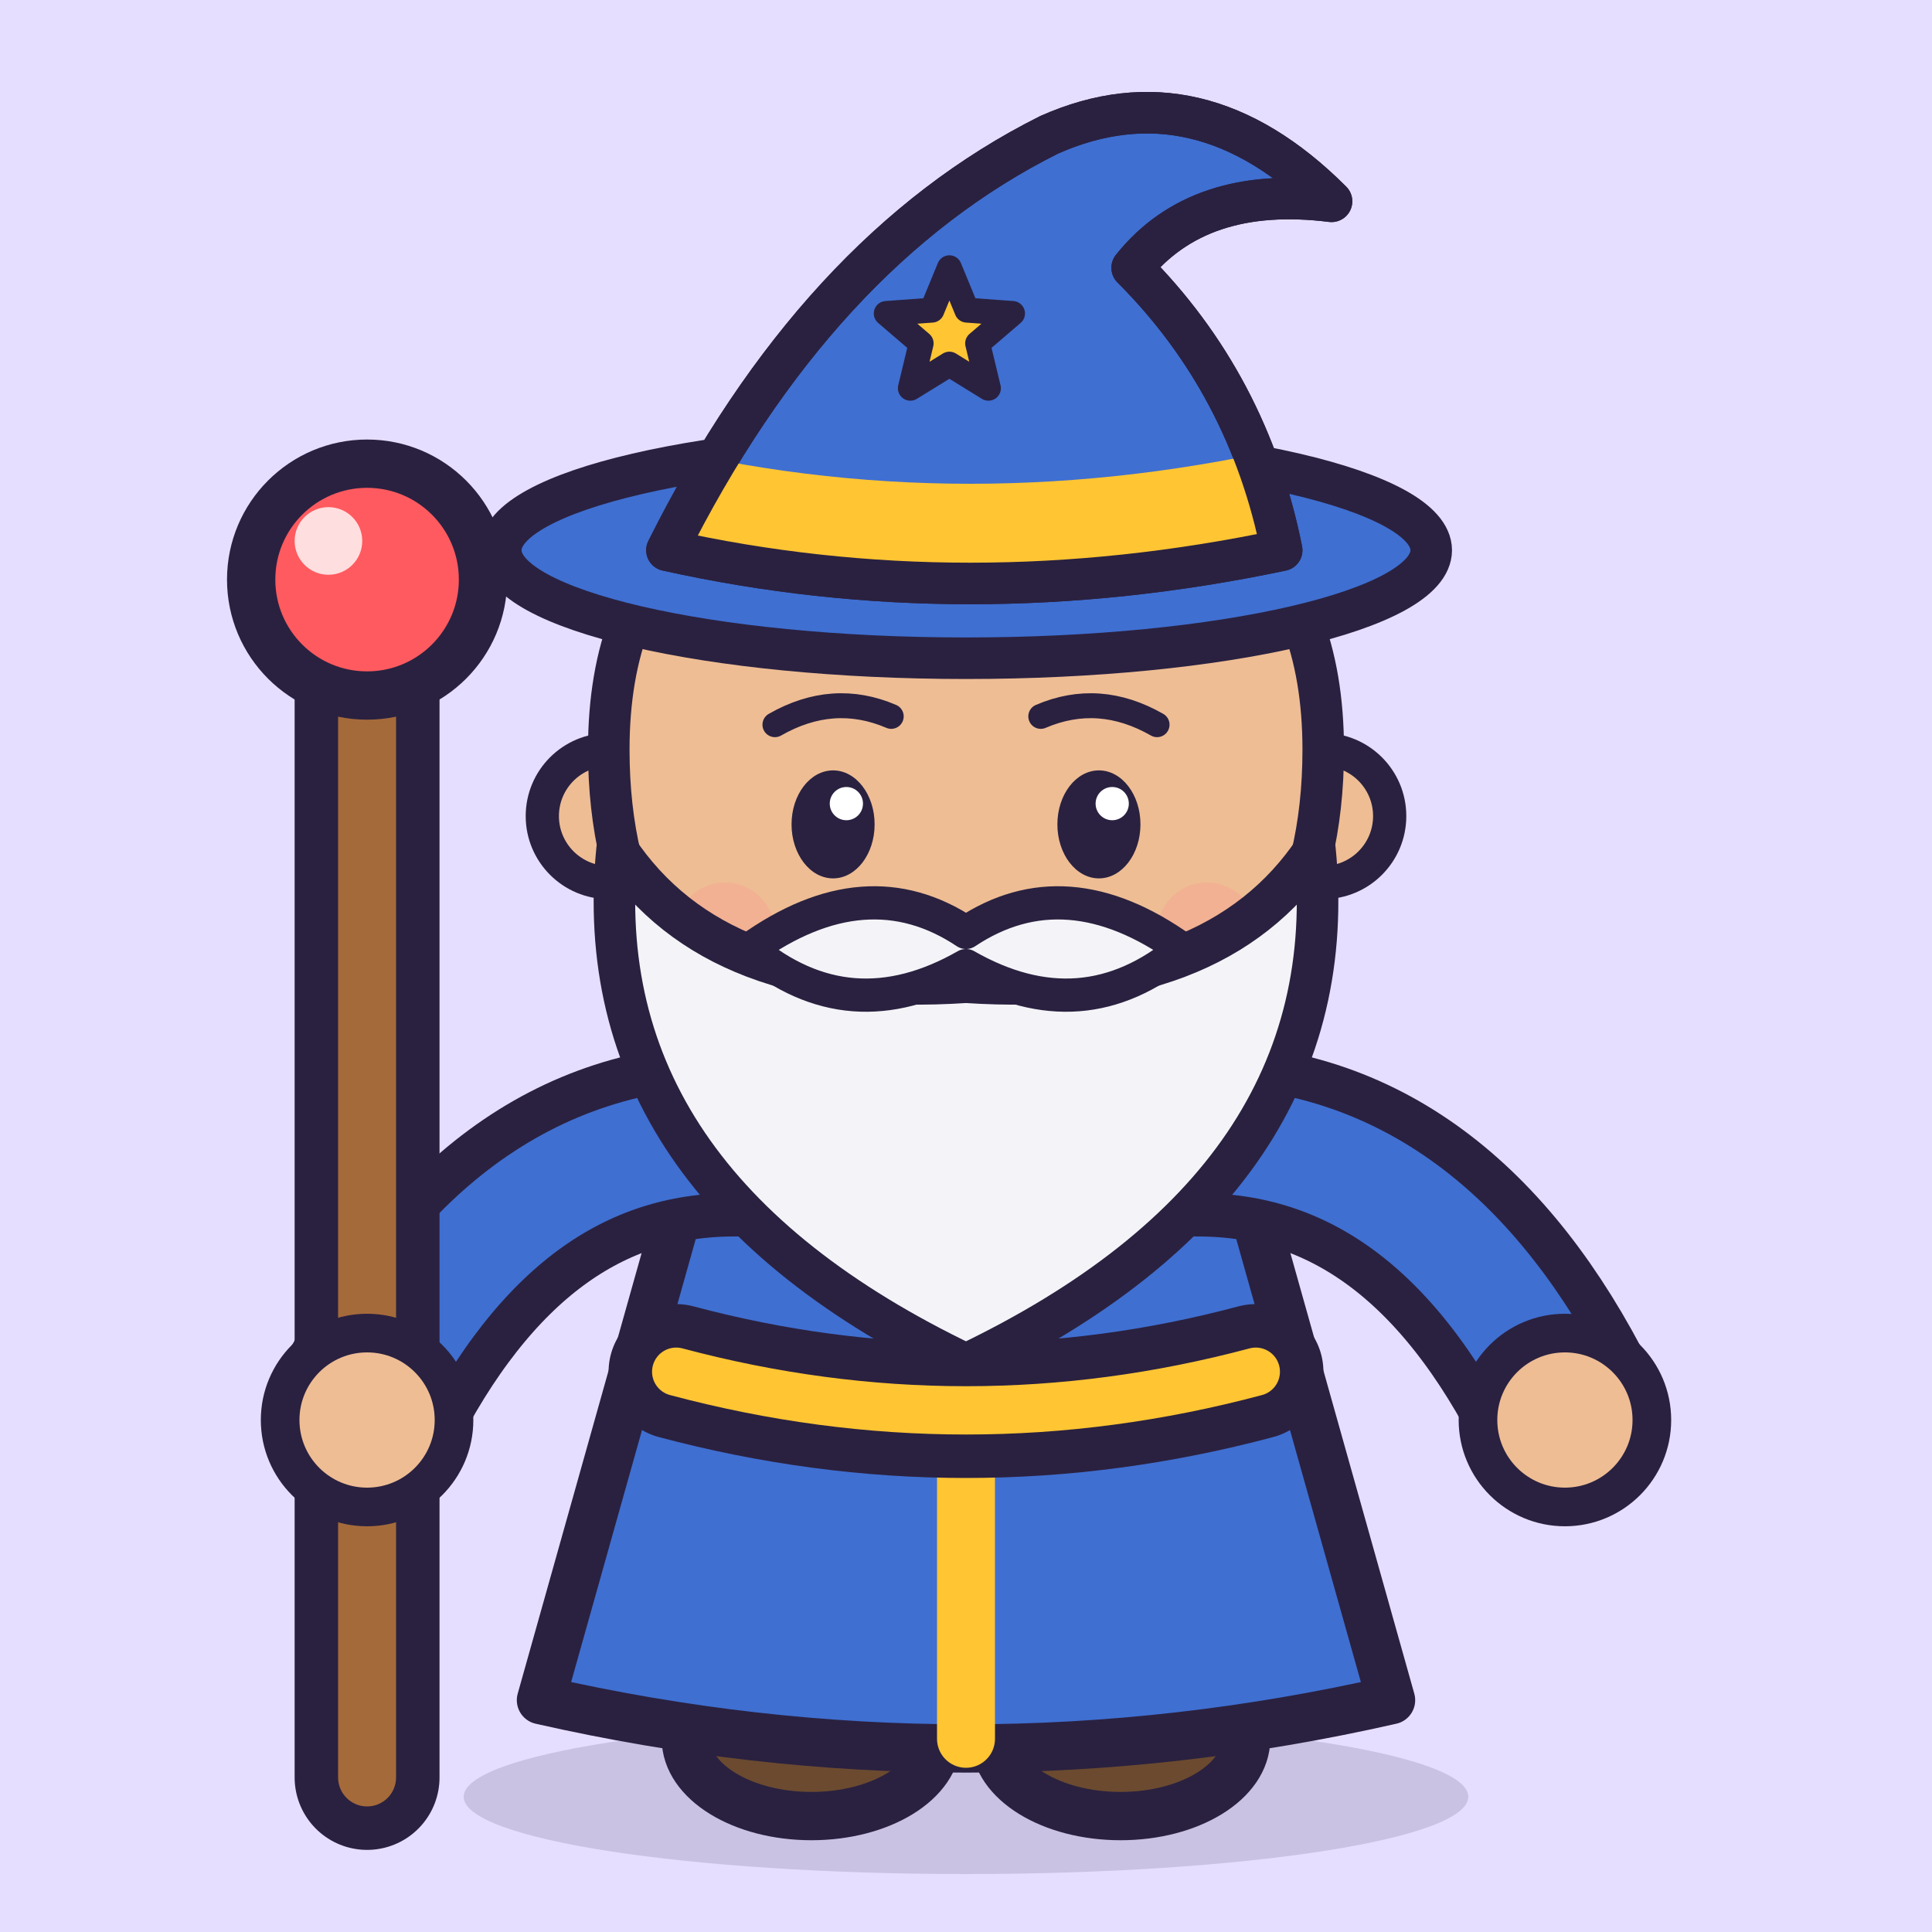
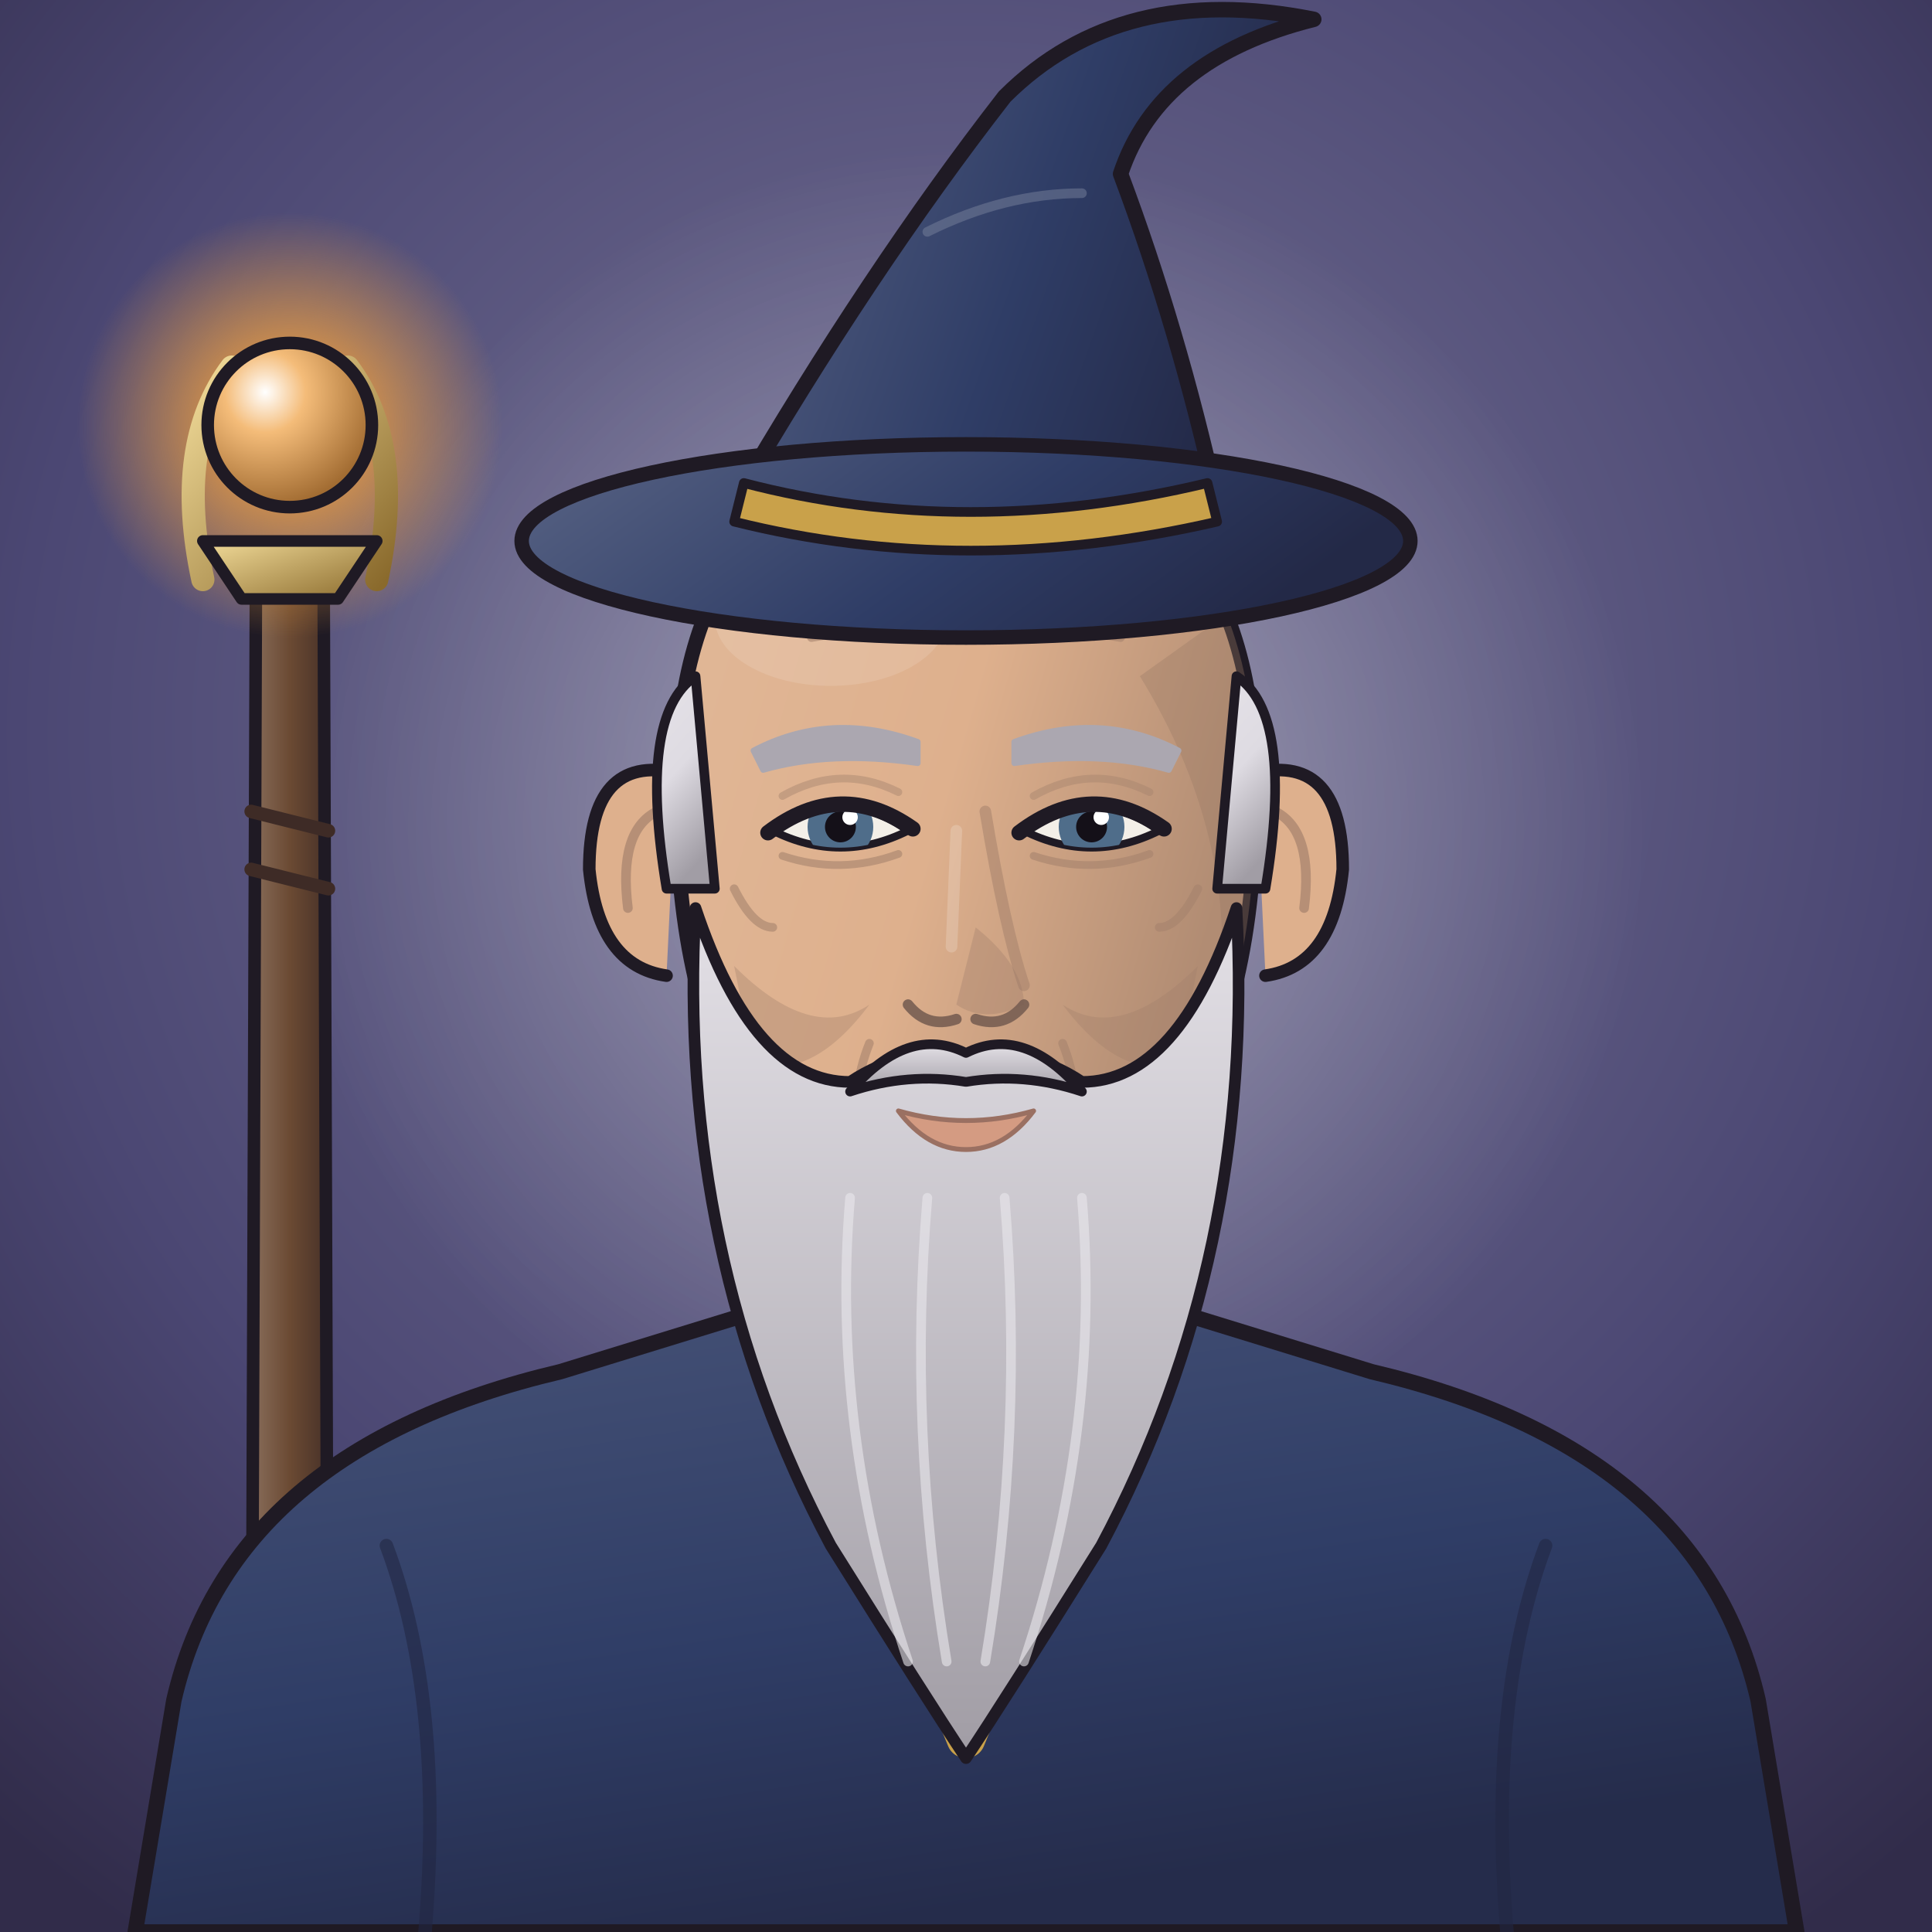
<svg xmlns="http://www.w3.org/2000/svg" viewBox="0 0 200 200" role="img" aria-label="Mage avatar">
-   <rect width="200" height="200" fill="#e6defe" />
-   <ellipse cx="100" cy="186" rx="52" ry="8" fill="#2a2140" opacity=".15" />
-   <g transform="translate(100 112) scale(.86) translate(-100 -122)" />
-   <ellipse cx="84" cy="180" rx="13" ry="8" fill="#6b4a2f" stroke="#2a2140" stroke-width="5" stroke-linejoin="round" stroke-linecap="round" />
-   <g transform="translate(200 0) scale(-1 1)">
-     <ellipse cx="84" cy="180" rx="13" ry="8" fill="#6b4a2f" stroke="#2a2140" stroke-width="5" stroke-linejoin="round" stroke-linecap="round" />
+   <defs>
+     <radialGradient id="magem1g1" cx="0.5" cy="0.38" r="0.75">
+       <stop offset="0" stop-color="#787596" stop-opacity="1" />
+       <stop offset="0.65" stop-color="#4b4773" stop-opacity="1" />
+       <stop offset="1" stop-color="#312c4a" stop-opacity="1" />
+     </radialGradient>
+     <radialGradient id="magem1g2" cx="0.5" cy="0.5" r="0.5">
+       <stop offset="0" stop-color="#ffffff" stop-opacity="0.35" />
+       <stop offset="1" stop-color="#ffffff" stop-opacity="0" />
+     </radialGradient>
+     <linearGradient id="magem1g3" x1="0" y1="0" x2="1" y2="0">
+       <stop offset="0" stop-color="#896e5c" />
+       <stop offset="0.5" stop-color="#6b4a33" />
+       <stop offset="1" stop-color="#473128" />
+     </linearGradient>
+     <radialGradient id="magem1g4" cx="0.5" cy="0.5" r="0.5">
+       <stop offset="0" stop-color="#ffffff" stop-opacity="0.95" />
+       <stop offset="0.25" stop-color="#f0a040" stop-opacity="0.9" />
+       <stop offset="1" stop-color="#f0a040" stop-opacity="0" />
+     </radialGradient>
+     <linearGradient id="magem1g5" x1="0" y1="0" x2="1" y2="1">
+       <stop offset="0" stop-color="#f2dc9a" />
+       <stop offset="1" stop-color="#8a6a2c" />
+     </linearGradient>
+     <radialGradient id="magem1g6" cx="0.35" cy="0.3" r="0.7">
+       <stop offset="0" stop-color="#ffffff" stop-opacity="1" />
+       <stop offset="0.35" stop-color="#f4bc79" stop-opacity="1" />
+       <stop offset="1" stop-color="#a26c32" stop-opacity="1" />
+     </radialGradient>
+     <linearGradient id="magem1g7" x1="0" y1="0" x2="0" y2="1">
+       <stop offset="0" stop-color="#e3e0e6" />
+       <stop offset="0.6" stop-color="#dedbe2" />
+       <stop offset="1" stop-color="#97939b" />
+     </linearGradient>
+     <linearGradient id="magem1g8" x1="0" y1="0" x2="0.4" y2="1">
+       <stop offset="0" stop-color="#485478" />
+       <stop offset="0.6" stop-color="#2f3d66" />
+       <stop offset="1" stop-color="#252c4b" />
+     </linearGradient>
+     <linearGradient id="magem1g9" x1="0" y1="0" x2="0" y2="1">
+       <stop offset="0" stop-color="#d4cab5" />
+       <stop offset="1" stop-color="#968d80" />
+     </linearGradient>
+     <linearGradient id="magem1g10" x1="0" y1="0" x2="1" y2="0">
+       <stop offset="0" stop-color="#a5826c" />
+       <stop offset="0.4" stop-color="#deb08d" />
+       <stop offset="1" stop-color="#b58f76" />
+     </linearGradient>
+     <linearGradient id="magem1g11" x1="0" y1="0" x2="1" y2="0.4">
+       <stop offset="0" stop-color="#e1b898" />
+       <stop offset="0.55" stop-color="#deb08d" />
+       <stop offset="1" stop-color="#b18c73" />
+     </linearGradient>
+     <clipPath id="magem1c12">
+       <path d="M70 82Q70 48 100 46Q130 48 130 82Q130 104 122 116Q112 128 100 129Q88 128 78 116Q70 104 70 82Z" />
+     </clipPath>
+     <clipPath id="magem1c13">
+       <path d="M80 86Q87 81 94 86Q87 89.5 80 86Z" />
+     </clipPath>
+     <clipPath id="magem1c14">
+       <path d="M106 86Q113 81 120 86Q113 89.5 106 86Z" />
+     </clipPath>
+     <linearGradient id="magem1g15" x1="0" y1="0" x2="0" y2="1">
+       <stop offset="0" stop-color="#e3e0e6" />
+       <stop offset="1" stop-color="#a19da5" />
+     </linearGradient>
+     <linearGradient id="magem1g16" x1="0" y1="0" x2="0.3" y2="1">
+       <stop offset="0" stop-color="#e5e2e8" />
+       <stop offset="0.5" stop-color="#dedbe2" />
+       <stop offset="1" stop-color="#a19da5" />
+     </linearGradient>
+     <linearGradient id="magem1g17" x1="0" y1="0" x2="1" y2="0.3">
+       <stop offset="0" stop-color="#596485" />
+       <stop offset="0.6" stop-color="#2f3d66" />
+       <stop offset="1" stop-color="#232947" />
+     </linearGradient>
+   </defs>
+   <rect width="200" height="200" fill="url(#magem1g1)" />
+   <circle cx="100" cy="86" r="70" fill="url(#magem1g2)" />
+   <g>
+     <path d="M26.5 58L33.5 58L34 200L26 200Z" fill="url(#magem1g3)" stroke="#1f1a24" stroke-width="1.3" stroke-linejoin="round" stroke-linecap="round" />
+     <path d="M26 84L34 86" fill="none" stroke="#3e2b26" stroke-width="1.4" stroke-linecap="round" stroke-linejoin="round" opacity="1" />
+     <path d="M26 90L34 92" fill="none" stroke="#3e2b26" stroke-width="1.4" stroke-linecap="round" stroke-linejoin="round" opacity="1" />
+     <circle cx="30" cy="44" r="22" fill="url(#magem1g4)" />
+     <path d="M21 60Q18 46 24 38M39 60Q42 46 36 38" fill="none" stroke="url(#magem1g5)" stroke-width="2.4" stroke-linejoin="round" stroke-linecap="round" />
+     <circle cx="30" cy="44" r="8.5" fill="url(#magem1g6)" stroke="#1f1a24" stroke-width="1.3" />
+     <path d="M21 56L39 56L35 62L25 62Z" fill="url(#magem1g5)" stroke="#1f1a24" stroke-width="1.2" stroke-linejoin="round" stroke-linecap="round" />
  </g>
-   <path d="M74 112Q100 102 126 112L144 176Q100 186 56 176Z" fill="#3f6fd1" stroke="#2a2140" stroke-width="5" stroke-linejoin="round" stroke-linecap="round" />
-   <path d="M100 110V180" fill="none" stroke="#ffc533" stroke-width="6" stroke-linecap="round" stroke-linejoin="round" />
-   <path d="M70 142Q100 150 130 142" fill="none" stroke="#2a2140" stroke-width="14" stroke-linecap="round" stroke-linejoin="round" />
-   <path d="M70 142Q100 150 130 142" fill="none" stroke="#ffc533" stroke-width="5" stroke-linecap="round" stroke-linejoin="round" />
-   <path d="M76 118Q52 118 38 146" fill="none" stroke="#2a2140" stroke-width="20" stroke-linecap="round" stroke-linejoin="round" />
-   <path d="M76 118Q52 118 38 146" fill="none" stroke="#3f6fd1" stroke-width="11" stroke-linecap="round" stroke-linejoin="round" />
-   <path d="M38 72V184" fill="none" stroke="#2a2140" stroke-width="15" stroke-linecap="round" stroke-linejoin="round" />
-   <path d="M38 72V184" fill="none" stroke="#a56a3a" stroke-width="6" stroke-linecap="round" stroke-linejoin="round" />
-   <circle cx="38" cy="60" r="12" fill="#ff5a5f" stroke="#2a2140" stroke-width="5" stroke-linejoin="round" stroke-linecap="round" />
-   <circle cx="34" cy="56" r="3.5" fill="#fff" opacity=".8" />
-   <circle cx="38" cy="147" r="9" fill="#eebd94" stroke="#2a2140" stroke-width="4" stroke-linejoin="round" stroke-linecap="round" />
-   <path d="M124 118Q148 118 162 146" fill="none" stroke="#2a2140" stroke-width="20" stroke-linecap="round" stroke-linejoin="round" />
-   <path d="M124 118Q148 118 162 146" fill="none" stroke="#3f6fd1" stroke-width="11" stroke-linecap="round" stroke-linejoin="round" />
-   <circle cx="162" cy="147" r="9" fill="#eebd94" stroke="#2a2140" stroke-width="4" stroke-linejoin="round" stroke-linecap="round" />
-   <g transform="translate(100 112) scale(.86) translate(-100 -122)">
-     <circle cx="57" cy="90" r="8" fill="#eebd94" stroke="#2a2140" stroke-width="4" stroke-linejoin="round" stroke-linecap="round" />
-     <circle cx="143" cy="90" r="8" fill="#eebd94" stroke="#2a2140" stroke-width="4" stroke-linejoin="round" stroke-linecap="round" />
-     <path d="M57 82Q57 46 100 46Q143 46 143 82Q143 110 120 122Q100 129 80 122Q57 110 57 82Z" fill="#eebd94" stroke="#2a2140" stroke-width="5" stroke-linejoin="round" stroke-linecap="round" />
-     <circle cx="71" cy="104" r="6" fill="#ff8a8d" opacity=".22" />
-     <circle cx="129" cy="104" r="6" fill="#ff8a8d" opacity=".22" />
-     <ellipse cx="84" cy="91" rx="5" ry="6.5" fill="#2a2140" />
-     <circle cx="85.6" cy="88.5" r="2" fill="#fff" />
-     <ellipse cx="116" cy="91" rx="5" ry="6.5" fill="#2a2140" />
-     <circle cx="117.6" cy="88.5" r="2" fill="#fff" />
-     <path d="M77 79Q84 75 91 78M109 78Q116 75 123 79" fill="none" stroke="#2a2140" stroke-width="3" stroke-linecap="round" stroke-linejoin="round" />
-     <path d="M92 106Q101 112 110 104" fill="none" stroke="#2a2140" stroke-width="3.5" stroke-linecap="round" stroke-linejoin="round" />
-     <path d="M58 94Q54 134 100 156Q146 134 142 94Q130 112 100 110Q70 112 58 94Z" fill="#f4f4f8" stroke="#2a2140" stroke-width="5" stroke-linejoin="round" stroke-linecap="round" />
-     <path d="M100 104Q88 96 74 106Q86 116 100 108Q114 116 126 106Q112 96 100 104Z" fill="#f4f4f8" stroke="#2a2140" stroke-width="4" stroke-linejoin="round" stroke-linecap="round" />
-     <ellipse cx="100" cy="58" rx="56" ry="13" fill="#3f6fd1" stroke="#2a2140" stroke-width="5" stroke-linejoin="round" stroke-linecap="round" />
-     <clipPath id="h1">
-       <path d="M64 58Q82 22 110 8Q128 0 144 16Q128 14 120 24Q134 38 138 58Q100 66 64 58Z" />
-     </clipPath>
-     <path d="M64 58Q82 22 110 8Q128 0 144 16Q128 14 120 24Q134 38 138 58Q100 66 64 58Z" fill="#3f6fd1" stroke="#2a2140" stroke-width="5" stroke-linejoin="round" stroke-linecap="round" />
-     <g clip-path="url(#h1)">
-       <path d="M60 50Q100 60 142 50" fill="none" stroke="#ffc533" stroke-width="10" stroke-linecap="round" stroke-linejoin="round" />
-     </g>
-     <path d="M64 58Q82 22 110 8Q128 0 144 16Q128 14 120 24Q134 38 138 58Q100 66 64 58Z" fill="none" stroke="none" stroke-width="0" stroke-linecap="round" stroke-linejoin="round" />
-     <path d="M64 58Q82 22 110 8Q128 0 144 16Q128 14 120 24Q134 38 138 58Q100 66 64 58Z" fill="none" stroke="#2a2140" stroke-width="5" stroke-linejoin="round" />
-     <polygon points="98.0,24.0 100.1,29.1 105.6,29.5 101.4,33.1 102.7,38.5 98.0,35.6 93.3,38.5 94.6,33.1 90.4,29.5 95.9,29.1" fill="#ffc533" stroke="#2a2140" stroke-width="3" stroke-linejoin="round" stroke-linecap="round" />
+   <path d="M14 200L18 176Q24 150 58 142L84 134H116L142 142Q176 150 182 176L186 200Z" fill="url(#magem1g8)" stroke="#1f1a24" stroke-width="1.6" stroke-linejoin="round" stroke-linecap="round" />
+   <path d="M84 134L100 176L116 134Z" fill="url(#magem1g9)" stroke="#1f1a24" stroke-width="1.3" stroke-linejoin="round" stroke-linecap="round" />
+   <path d="M82 136L100 180L118 136" fill="none" stroke="#c9a14a" stroke-width="4" stroke-linecap="round" stroke-linejoin="round" opacity="1" />
+   <path d="M82 136L100 180L118 136" fill="none" stroke="#1f1a24" stroke-width="0.9" stroke-linecap="round" stroke-linejoin="round" opacity="0.6" />
+   <circle cx="86.5" cy="147.0" r="1.1" fill="#e4d0a4" />
+   <circle cx="113.5" cy="147.0" r="1.1" fill="#e4d0a4" />
+   <circle cx="91.0" cy="158.0" r="1.1" fill="#e4d0a4" />
+   <circle cx="109.0" cy="158.0" r="1.1" fill="#e4d0a4" />
+   <circle cx="95.5" cy="169.0" r="1.1" fill="#e4d0a4" />
+   <circle cx="104.5" cy="169.0" r="1.1" fill="#e4d0a4" />
+   <path d="M40 160Q46 176 44 200M160 160Q154 176 156 200" fill="none" stroke="#222743" stroke-width="1.4" stroke-linecap="round" stroke-linejoin="round" opacity="0.6" />
+   <path d="M86 112L86 140Q100 148 114 140L114 112Z" fill="url(#magem1g10)" stroke="#1f1a24" stroke-width="1.3" stroke-linejoin="round" stroke-linecap="round" />
+   <path d="M86 118Q100 134 114 118L114 128Q100 138 86 128Z" fill="#785e52" opacity="0.35" />
+   <path d="M70 80Q61 78 61 90Q62 100 69 101" fill="#deb08d" stroke="#1f1a24" stroke-width="1.3" stroke-linejoin="round" stroke-linecap="round" />
+   <path d="M68 84Q64 86 65 94" fill="none" stroke="#a5826c" stroke-width="1" stroke-linecap="round" stroke-linejoin="round" opacity="0.7" />
+   <path d="M130 80Q139 78 139 90Q138 100 131 101" fill="#deb08d" stroke="#1f1a24" stroke-width="1.3" stroke-linejoin="round" stroke-linecap="round" />
+   <path d="M132 84Q136 86 135 94" fill="none" stroke="#a5826c" stroke-width="1" stroke-linecap="round" stroke-linejoin="round" opacity="0.7" />
+   <path d="M70 82Q70 48 100 46Q130 48 130 82Q130 104 122 116Q112 128 100 129Q88 128 78 116Q70 104 70 82Z" fill="url(#magem1g11)" stroke="#1f1a24" stroke-width="1.5" stroke-linejoin="round" stroke-linecap="round" />
+   <g clip-path="url(#magem1c12)">
+     <path d="M118 70Q134 96 120 124L132 124L132 60Z" fill="#977764" opacity="0.35" />
+     <path d="M76 100Q84 108 90 104Q84 112 78 110Z" fill="#a17f6a" opacity="0.35" />
+     <path d="M124 100Q116 108 110 104Q116 112 122 110Z" fill="#a17f6a" opacity="0.35" />
+     <ellipse cx="86" cy="64" rx="12" ry="7" fill="#ffffff" opacity=".12" />
  </g>
+   <path d="M80 86Q87 81 94 86Q87 89.5 80 86Z" fill="#f3efe8" stroke="#1f1a24" stroke-width="0.8" stroke-linejoin="round" stroke-linecap="round" />
+   <g clip-path="url(#magem1c13)">
+     <circle cx="87" cy="85.6" r="3.4" fill="#4f6d8a" />
+     <circle cx="87" cy="85.6" r="1.6" fill="#141018" />
+     <circle cx="88" cy="84.6" r=".8" fill="#ffffff" />
+   </g>
+   <path d="M79.5 86.2Q87 80.5 94.5 85.8" fill="none" stroke="#1f1a24" stroke-width="1.6" stroke-linecap="round" stroke-linejoin="round" opacity="1" />
+   <path d="M81 88.6Q87 90.6 93 88.4" fill="none" stroke="#a5826c" stroke-width="0.8" stroke-linecap="round" stroke-linejoin="round" opacity="0.6" />
+   <path d="M81 82.4Q87 79 93 82" fill="none" stroke="#a5826c" stroke-width="0.8" stroke-linecap="round" stroke-linejoin="round" opacity="0.45" />
+   <path d="M106 86Q113 81 120 86Q113 89.5 106 86Z" fill="#f3efe8" stroke="#1f1a24" stroke-width="0.8" stroke-linejoin="round" stroke-linecap="round" />
+   <g clip-path="url(#magem1c14)">
+     <circle cx="113" cy="85.6" r="3.4" fill="#4f6d8a" />
+     <circle cx="113" cy="85.6" r="1.6" fill="#141018" />
+     <circle cx="114" cy="84.6" r=".8" fill="#ffffff" />
+   </g>
+   <path d="M105.5 86.2Q113 80.5 120.5 85.8" fill="none" stroke="#1f1a24" stroke-width="1.6" stroke-linecap="round" stroke-linejoin="round" opacity="1" />
+   <path d="M107 88.6Q113 90.6 119 88.4" fill="none" stroke="#a5826c" stroke-width="0.8" stroke-linecap="round" stroke-linejoin="round" opacity="0.6" />
+   <path d="M107 82.4Q113 79 119 82" fill="none" stroke="#a5826c" stroke-width="0.8" stroke-linecap="round" stroke-linejoin="round" opacity="0.45" />
+   <path d="M78 77.7Q86 73.5 95 76.8L95 79.0Q86 77.7 79 79.7Z" fill="#aba7b0" stroke="#aba7b0" stroke-width="0.6" stroke-linejoin="round" stroke-linecap="round" />
+   <path d="M122 77.7Q114 73.5 105 76.8L105 79.0Q114 77.7 121 79.7Z" fill="#aba7b0" stroke="#aba7b0" stroke-width="0.6" stroke-linejoin="round" stroke-linecap="round" />
+   <path d="M102 84Q104 96 106 102" fill="none" stroke="#a5826c" stroke-width="1.2" stroke-linecap="round" stroke-linejoin="round" opacity="0.55" />
+   <path d="M101 96Q106 100 106 104Q102 106 99 104Z" fill="#977764" opacity="0.3" />
+   <path d="M94 104Q96 106.5 99 105.5M106 104Q104 106.5 101 105.5" fill="none" stroke="#785e52" stroke-width="1.1" stroke-linecap="round" stroke-linejoin="round" opacity="0.9" />
+   <path d="M99 86L98.5 98" fill="none" stroke="#ffffff" stroke-width="1.2" stroke-linecap="round" stroke-linejoin="round" opacity="0.18" />
+   <path d="M91 114Q96 112 100 113Q104 112 109 114Q104 115.6 100 115.4Q96 115.6 91 114Z" fill="#ad7e6d" stroke="#90695d" stroke-width="0.6" stroke-linejoin="round" stroke-linecap="round" />
+   <path d="M92 114.4Q100 116 108 114.4Q104 119.4 100 119.4Q96 119.4 92 114.4Z" fill="#d49b82" stroke="#9a7062" stroke-width="0.5" stroke-linejoin="round" stroke-linecap="round" />
+   <path d="M96 117.6Q100 118.6 104 117.6" fill="none" stroke="#ffffff" stroke-width="0.8" stroke-linecap="round" stroke-linejoin="round" opacity="0.25" />
+   <path d="M76 92Q78 96 80 96M124 92Q122 96 120 96M90 108Q88 113 89 118M110 108Q112 113 111 118M84 66Q100 63 116 66" fill="none" stroke="#a5826c" stroke-width="0.9" stroke-linecap="round" stroke-linejoin="round" opacity="0.6" />
+   <path d="M72 94Q70 130 86 160Q96 176 100 182Q104 176 114 160Q130 130 128 94Q122 112 112 112Q106 108 100 110Q94 108 88 112Q78 112 72 94Z" fill="url(#magem1g15)" stroke="#1f1a24" stroke-width="1.2" stroke-linejoin="round" stroke-linecap="round" />
+   <path d="M88 124Q86 148 94.0 172" fill="none" stroke="#eae8ec" stroke-width="1" stroke-linecap="round" stroke-linejoin="round" opacity="0.6" />
+   <path d="M96 124Q94 148 98.0 172" fill="none" stroke="#eae8ec" stroke-width="1" stroke-linecap="round" stroke-linejoin="round" opacity="0.6" />
+   <path d="M104 124Q106 148 102.0 172" fill="none" stroke="#eae8ec" stroke-width="1" stroke-linecap="round" stroke-linejoin="round" opacity="0.6" />
+   <path d="M112 124Q114 148 106.0 172" fill="none" stroke="#eae8ec" stroke-width="1" stroke-linecap="round" stroke-linejoin="round" opacity="0.6" />
+   <path d="M88 113Q94 106 100 109Q106 106 112 113Q106 111 100 112Q94 111 88 113Z" fill="url(#magem1g15)" stroke="#1f1a24" stroke-width="1" stroke-linejoin="round" stroke-linecap="round" />
+   <path d="M93 115Q100 117 107 115Q104 119 100 119Q96 119 93 115Z" fill="#d49b82" stroke="#9a7062" stroke-width="0.5" stroke-linejoin="round" stroke-linecap="round" />
+   <path d="M69 92Q66 74 72 70L74 92Z" fill="url(#magem1g16)" stroke="#1f1a24" stroke-width="1" stroke-linejoin="round" stroke-linecap="round" />
+   <path d="M131 92Q134 74 128 70L126 92Z" fill="url(#magem1g16)" stroke="#1f1a24" stroke-width="1" stroke-linejoin="round" stroke-linecap="round" />
+   <path d="M76 52Q90 28 104 10Q116 -2 136 2Q120 6 116 18Q122 34 126 52Z" fill="url(#magem1g17)" stroke="#1f1a24" stroke-width="1.6" stroke-linejoin="round" stroke-linecap="round" />
+   <ellipse cx="100" cy="56" rx="46" ry="10" fill="url(#magem1g17)" stroke="#1f1a24" stroke-width="1.5" />
+   <path d="M77 50Q100 56 125 50L126 54Q100 60 76 54Z" fill="#c9a14a" stroke="#1f1a24" stroke-width="1" stroke-linejoin="round" stroke-linecap="round" />
+   <path d="M96 24Q104 20 112 20" fill="none" stroke="#78819c" stroke-width="1" stroke-linecap="round" stroke-linejoin="round" opacity="0.5" />
</svg>
